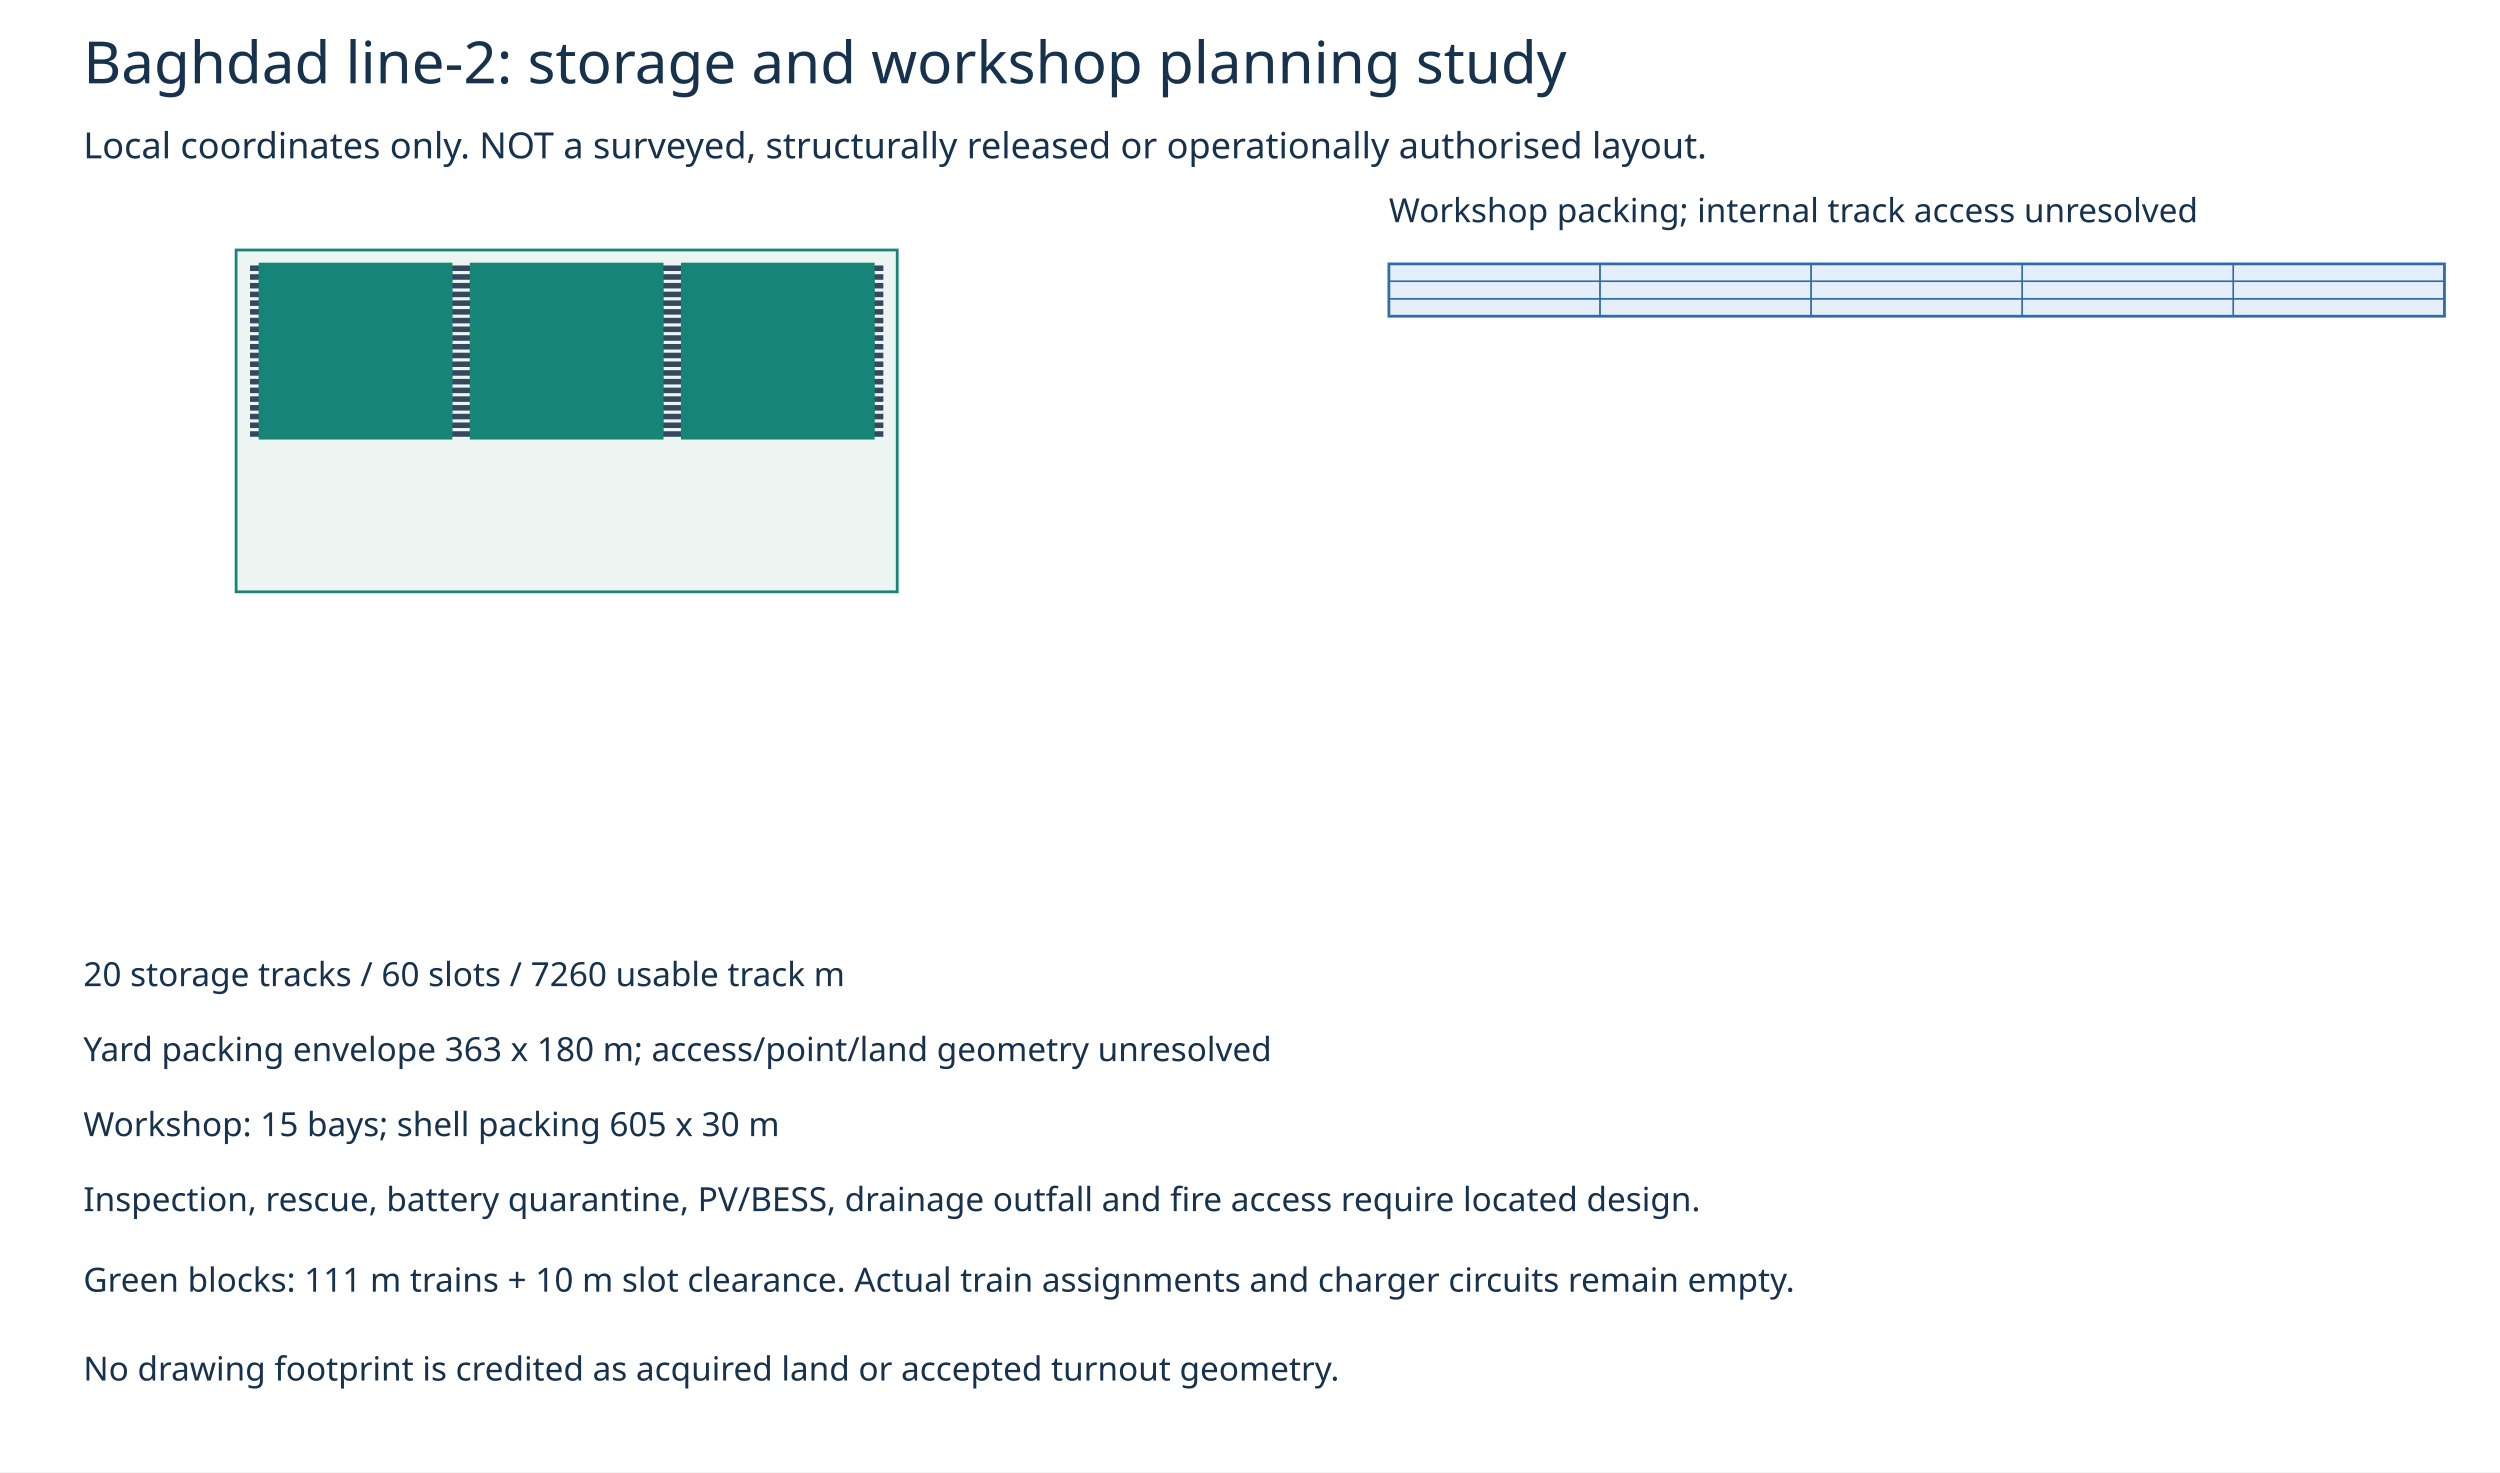
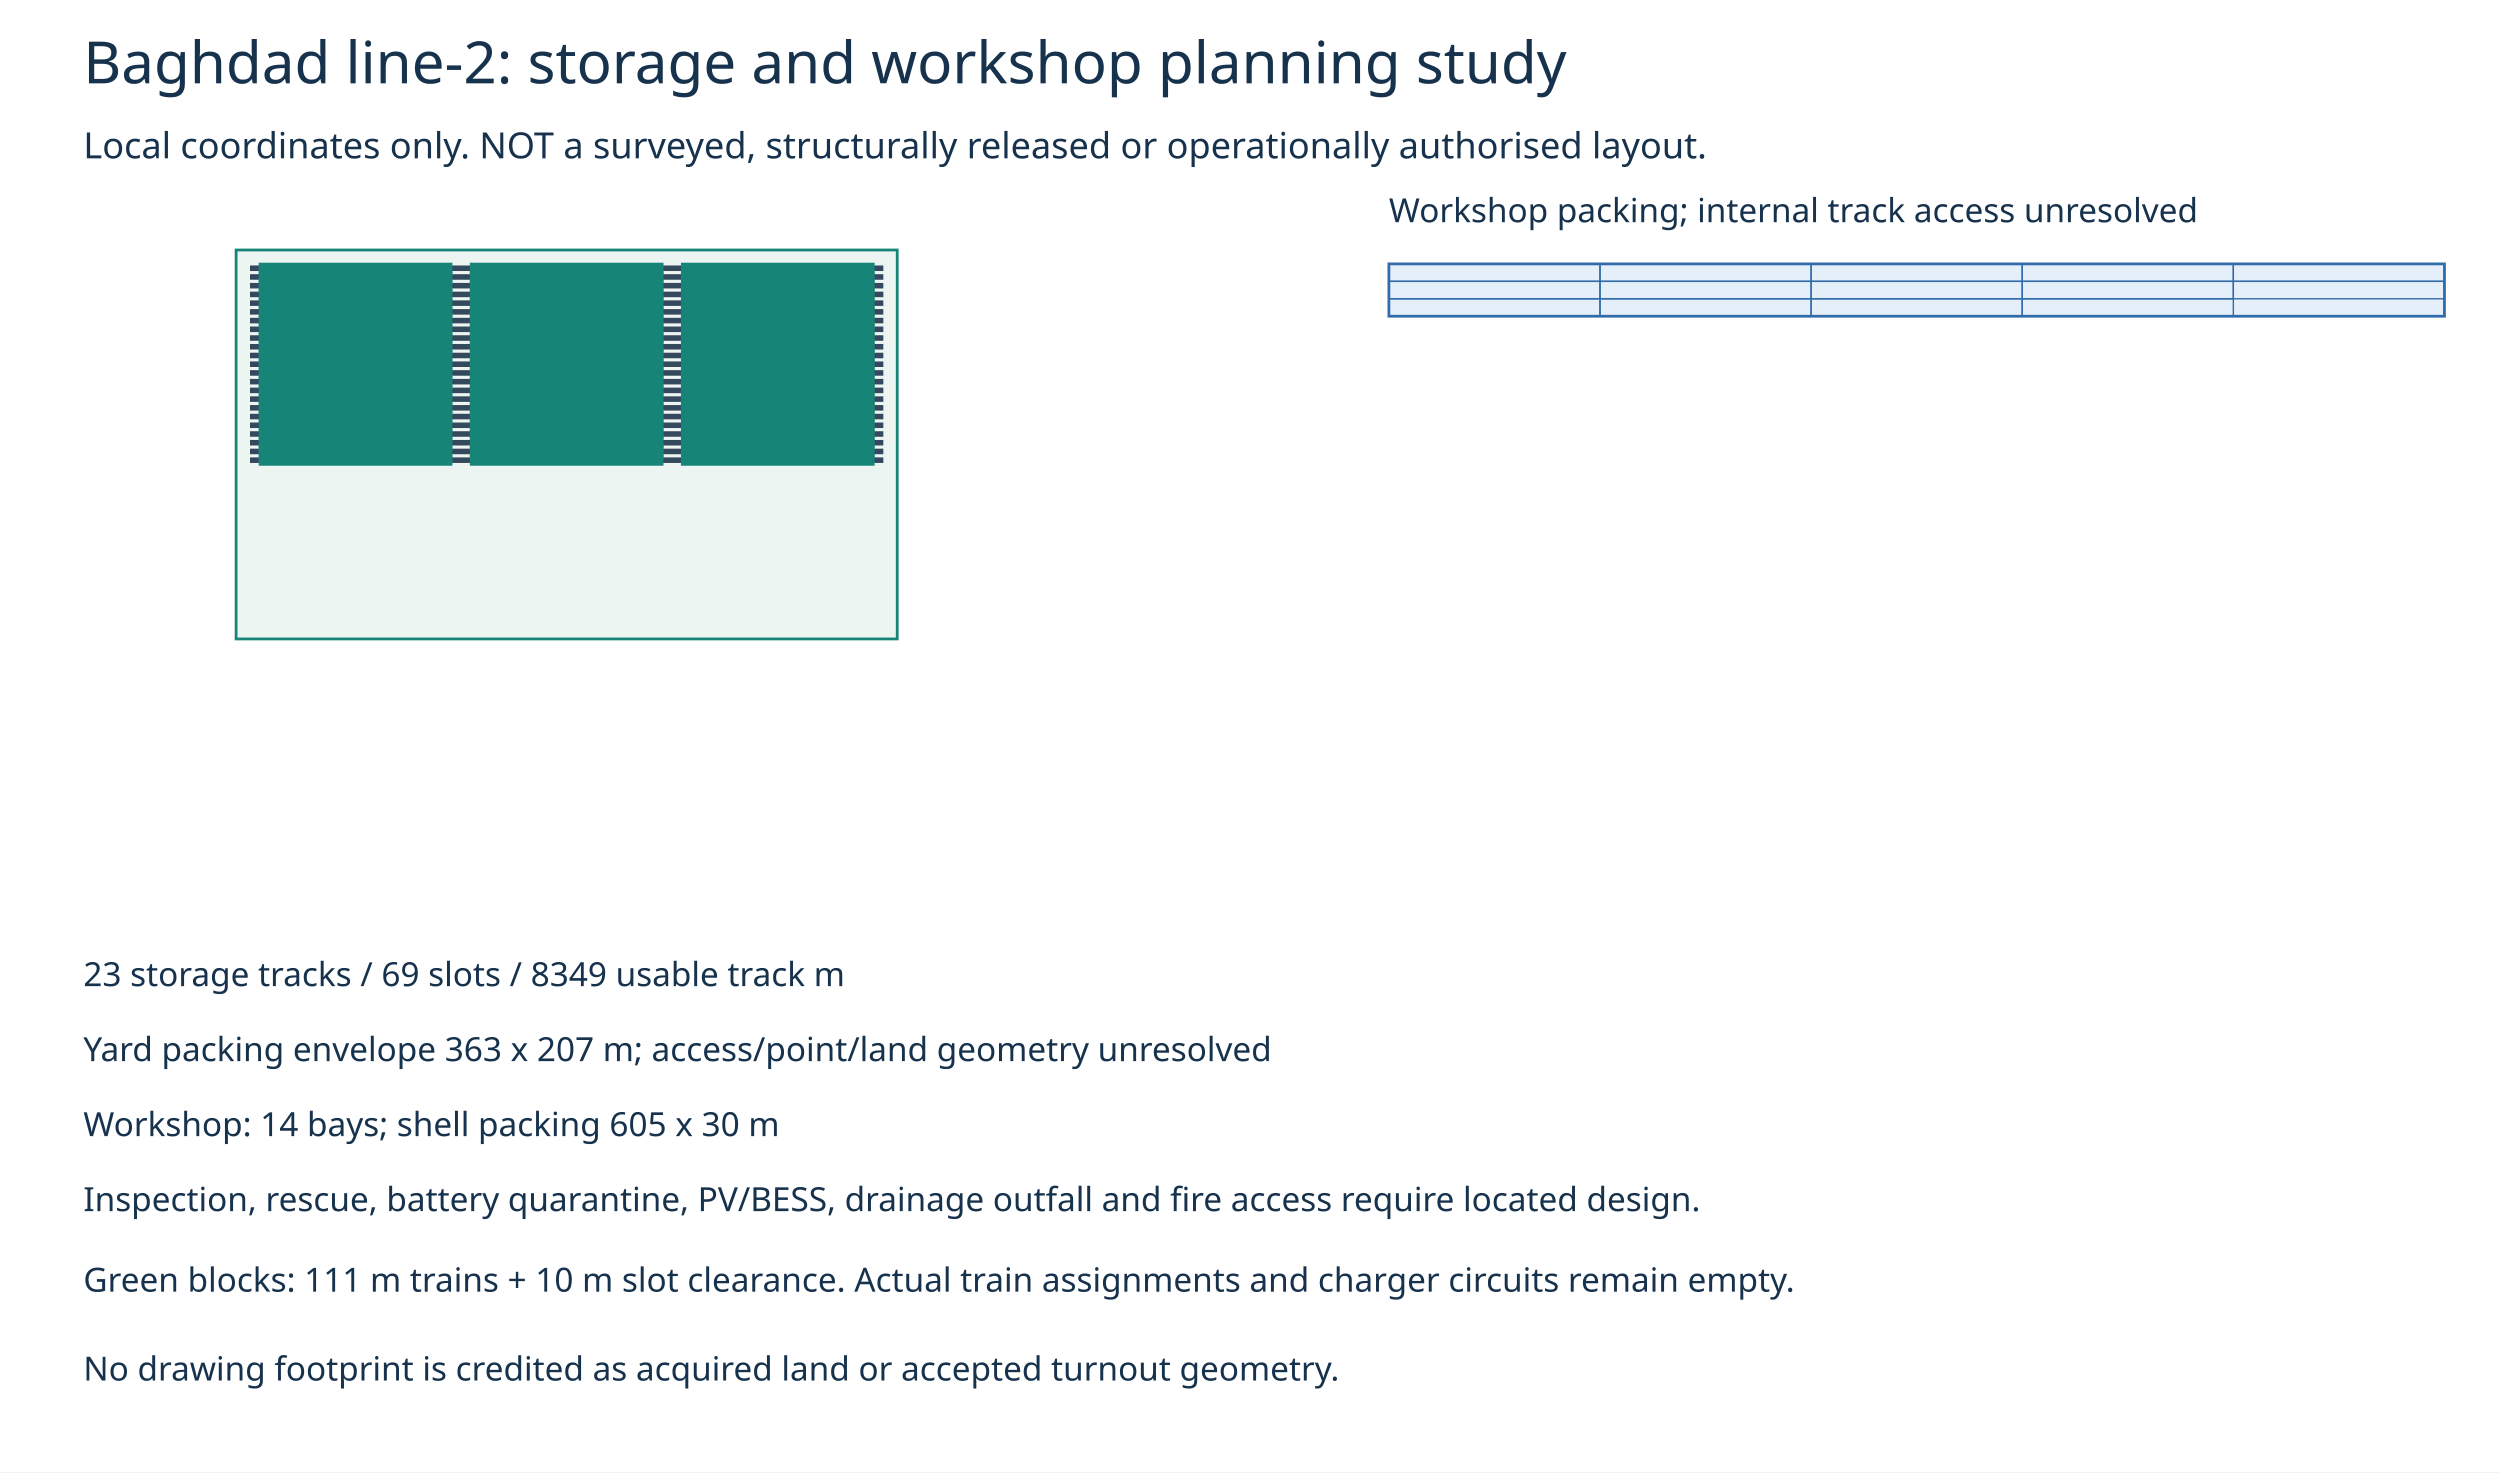
<svg xmlns="http://www.w3.org/2000/svg" width="900" height="530" viewBox="0 0 900 530">
  <rect width="900" height="530" fill="white" />
  <g font-family="sans-serif" fill="#17324d">
    <text x="30" y="30" font-size="21">Baghdad line-2: storage and workshop planning study</text>
    <text x="30" y="57" font-size="13">Local coordinates only. NOT a surveyed, structurally released or operationally authorised layout.</text>
-     <rect x="85" y="90" width="238.00" height="123.06" fill="#edf5f3" stroke="#168477" />
+     <rect x="85" y="90" width="238.00" height="140.02" fill="#edf5f3" stroke="#168477" />
    <path d="M90 96.57 H318.00" stroke="#34495e" stroke-width="2" />
    <rect x="93.14" y="94.57" width="69.72" height="4" fill="#168477" />
    <rect x="169.14" y="94.57" width="69.72" height="4" fill="#168477" />
    <rect x="245.14" y="94.57" width="69.72" height="4" fill="#168477" />
    <path d="M90 99.71 H318.00" stroke="#34495e" stroke-width="2" />
    <rect x="93.14" y="97.71" width="69.72" height="4" fill="#168477" />
    <rect x="169.14" y="97.71" width="69.72" height="4" fill="#168477" />
    <rect x="245.14" y="97.71" width="69.72" height="4" fill="#168477" />
    <path d="M90 102.85 H318.00" stroke="#34495e" stroke-width="2" />
    <rect x="93.14" y="100.85" width="69.72" height="4" fill="#168477" />
    <rect x="169.14" y="100.85" width="69.72" height="4" fill="#168477" />
    <rect x="245.14" y="100.85" width="69.72" height="4" fill="#168477" />
    <path d="M90 105.99 H318.00" stroke="#34495e" stroke-width="2" />
    <rect x="93.14" y="103.99" width="69.72" height="4" fill="#168477" />
    <rect x="169.14" y="103.99" width="69.72" height="4" fill="#168477" />
    <rect x="245.14" y="103.99" width="69.72" height="4" fill="#168477" />
    <path d="M90 109.13 H318.00" stroke="#34495e" stroke-width="2" />
    <rect x="93.14" y="107.13" width="69.72" height="4" fill="#168477" />
    <rect x="169.14" y="107.13" width="69.72" height="4" fill="#168477" />
    <rect x="245.14" y="107.13" width="69.72" height="4" fill="#168477" />
    <path d="M90 112.27 H318.00" stroke="#34495e" stroke-width="2" />
    <rect x="93.14" y="110.27" width="69.72" height="4" fill="#168477" />
    <rect x="169.14" y="110.27" width="69.72" height="4" fill="#168477" />
    <rect x="245.14" y="110.27" width="69.72" height="4" fill="#168477" />
    <path d="M90 115.41 H318.00" stroke="#34495e" stroke-width="2" />
    <rect x="93.14" y="113.41" width="69.72" height="4" fill="#168477" />
    <rect x="169.14" y="113.41" width="69.72" height="4" fill="#168477" />
    <rect x="245.14" y="113.41" width="69.72" height="4" fill="#168477" />
    <path d="M90 118.55 H318.00" stroke="#34495e" stroke-width="2" />
    <rect x="93.14" y="116.55" width="69.72" height="4" fill="#168477" />
    <rect x="169.14" y="116.55" width="69.72" height="4" fill="#168477" />
    <rect x="245.14" y="116.55" width="69.72" height="4" fill="#168477" />
    <path d="M90 121.69 H318.00" stroke="#34495e" stroke-width="2" />
    <rect x="93.14" y="119.69" width="69.72" height="4" fill="#168477" />
    <rect x="169.14" y="119.69" width="69.72" height="4" fill="#168477" />
    <rect x="245.14" y="119.69" width="69.72" height="4" fill="#168477" />
    <path d="M90 124.83 H318.00" stroke="#34495e" stroke-width="2" />
    <rect x="93.14" y="122.83" width="69.72" height="4" fill="#168477" />
    <rect x="169.14" y="122.83" width="69.72" height="4" fill="#168477" />
    <rect x="245.14" y="122.83" width="69.72" height="4" fill="#168477" />
    <path d="M90 127.98 H318.00" stroke="#34495e" stroke-width="2" />
    <rect x="93.14" y="125.98" width="69.72" height="4" fill="#168477" />
    <rect x="169.14" y="125.98" width="69.72" height="4" fill="#168477" />
    <rect x="245.14" y="125.98" width="69.72" height="4" fill="#168477" />
    <path d="M90 131.12 H318.00" stroke="#34495e" stroke-width="2" />
    <rect x="93.14" y="129.12" width="69.72" height="4" fill="#168477" />
    <rect x="169.14" y="129.12" width="69.72" height="4" fill="#168477" />
    <rect x="245.14" y="129.12" width="69.72" height="4" fill="#168477" />
    <path d="M90 134.26 H318.00" stroke="#34495e" stroke-width="2" />
    <rect x="93.14" y="132.26" width="69.72" height="4" fill="#168477" />
    <rect x="169.14" y="132.26" width="69.72" height="4" fill="#168477" />
    <rect x="245.14" y="132.26" width="69.72" height="4" fill="#168477" />
    <path d="M90 137.40 H318.00" stroke="#34495e" stroke-width="2" />
    <rect x="93.14" y="135.40" width="69.72" height="4" fill="#168477" />
    <rect x="169.14" y="135.40" width="69.72" height="4" fill="#168477" />
    <rect x="245.14" y="135.40" width="69.72" height="4" fill="#168477" />
    <path d="M90 140.54 H318.00" stroke="#34495e" stroke-width="2" />
    <rect x="93.14" y="138.54" width="69.72" height="4" fill="#168477" />
    <rect x="169.14" y="138.54" width="69.72" height="4" fill="#168477" />
    <rect x="245.14" y="138.54" width="69.72" height="4" fill="#168477" />
    <path d="M90 143.68 H318.00" stroke="#34495e" stroke-width="2" />
    <rect x="93.14" y="141.68" width="69.72" height="4" fill="#168477" />
    <rect x="169.14" y="141.68" width="69.72" height="4" fill="#168477" />
    <rect x="245.14" y="141.68" width="69.72" height="4" fill="#168477" />
    <path d="M90 146.82 H318.00" stroke="#34495e" stroke-width="2" />
    <rect x="93.14" y="144.82" width="69.72" height="4" fill="#168477" />
    <rect x="169.14" y="144.82" width="69.72" height="4" fill="#168477" />
    <rect x="245.14" y="144.82" width="69.72" height="4" fill="#168477" />
    <path d="M90 149.96 H318.00" stroke="#34495e" stroke-width="2" />
    <rect x="93.14" y="147.96" width="69.72" height="4" fill="#168477" />
    <rect x="169.14" y="147.96" width="69.72" height="4" fill="#168477" />
    <rect x="245.14" y="147.96" width="69.72" height="4" fill="#168477" />
    <path d="M90 153.10 H318.00" stroke="#34495e" stroke-width="2" />
    <rect x="93.14" y="151.10" width="69.72" height="4" fill="#168477" />
    <rect x="169.14" y="151.10" width="69.72" height="4" fill="#168477" />
    <rect x="245.14" y="151.10" width="69.72" height="4" fill="#168477" />
    <path d="M90 156.24 H318.00" stroke="#34495e" stroke-width="2" />
    <rect x="93.14" y="154.24" width="69.72" height="4" fill="#168477" />
    <rect x="169.14" y="154.24" width="69.72" height="4" fill="#168477" />
    <rect x="245.14" y="154.24" width="69.72" height="4" fill="#168477" />
+     <path d="M90 159.38 H318.00" stroke="#34495e" stroke-width="2" />
+     <rect x="93.14" y="157.38" width="69.72" height="4" fill="#168477" />
+     <rect x="169.14" y="157.38" width="69.72" height="4" fill="#168477" />
+     <rect x="245.14" y="157.38" width="69.72" height="4" fill="#168477" />
+     <path d="M90 162.52 H318.00" stroke="#34495e" stroke-width="2" />
+     <rect x="93.14" y="160.52" width="69.72" height="4" fill="#168477" />
+     <rect x="169.14" y="160.52" width="69.72" height="4" fill="#168477" />
+     <rect x="245.14" y="160.52" width="69.72" height="4" fill="#168477" />
+     <path d="M90 165.66 H318.00" stroke="#34495e" stroke-width="2" />
+     <rect x="93.14" y="163.66" width="69.72" height="4" fill="#168477" />
+     <rect x="169.14" y="163.66" width="69.72" height="4" fill="#168477" />
+     <rect x="245.14" y="163.66" width="69.72" height="4" fill="#168477" />
    <rect x="500" y="95" width="380.00" height="18.84" fill="#e5effa" stroke="#316caa" />
    <rect x="500.00" y="95.00" width="76.00" height="6.28" fill="none" stroke="#316caa" stroke-width="0.5" />
    <rect x="576.00" y="95.00" width="76.00" height="6.28" fill="none" stroke="#316caa" stroke-width="0.5" />
    <rect x="652.00" y="95.00" width="76.00" height="6.28" fill="none" stroke="#316caa" stroke-width="0.5" />
    <rect x="728.00" y="95.00" width="76.00" height="6.28" fill="none" stroke="#316caa" stroke-width="0.5" />
    <rect x="804.00" y="95.00" width="76.00" height="6.28" fill="none" stroke="#316caa" stroke-width="0.5" />
    <rect x="500.00" y="101.28" width="76.00" height="6.28" fill="none" stroke="#316caa" stroke-width="0.5" />
    <rect x="576.00" y="101.28" width="76.00" height="6.28" fill="none" stroke="#316caa" stroke-width="0.5" />
    <rect x="652.00" y="101.28" width="76.00" height="6.28" fill="none" stroke="#316caa" stroke-width="0.5" />
    <rect x="728.00" y="101.28" width="76.00" height="6.28" fill="none" stroke="#316caa" stroke-width="0.5" />
    <rect x="804.00" y="101.28" width="76.00" height="6.28" fill="none" stroke="#316caa" stroke-width="0.5" />
    <rect x="500.00" y="107.56" width="76.00" height="6.28" fill="none" stroke="#316caa" stroke-width="0.5" />
    <rect x="576.00" y="107.56" width="76.00" height="6.28" fill="none" stroke="#316caa" stroke-width="0.5" />
    <rect x="652.00" y="107.56" width="76.00" height="6.28" fill="none" stroke="#316caa" stroke-width="0.5" />
    <rect x="728.00" y="107.56" width="76.00" height="6.28" fill="none" stroke="#316caa" stroke-width="0.5" />
-     <rect x="804.00" y="107.56" width="76.00" height="6.28" fill="none" stroke="#316caa" stroke-width="0.5" />
    <text x="500" y="80" font-size="12">Workshop packing; internal track access unresolved</text>
-     <text x="30" y="355">20 storage tracks / 60 slots / 7260 usable track m</text>
-     <text x="30" y="382">Yard packing envelope 363 x 180 m; access/point/land geometry unresolved</text>
-     <text x="30" y="409">Workshop: 15 bays; shell packing 605 x 30 m</text>
+     <text x="30" y="355">23 storage tracks / 69 slots / 8349 usable track m</text>
+     <text x="30" y="382">Yard packing envelope 363 x 207 m; access/point/land geometry unresolved</text>
+     <text x="30" y="409">Workshop: 14 bays; shell packing 605 x 30 m</text>
    <text x="30" y="436">Inspection, rescue, battery quarantine, PV/BESS, drainage outfall and fire access require located design.</text>
    <text x="30" y="465">Green blocks: 111 m trains + 10 m slot clearance. Actual train assignments and charger circuits remain empty.</text>
    <text x="30" y="497">No drawing footprint is credited as acquired land or accepted turnout geometry.</text>
  </g>
</svg>
